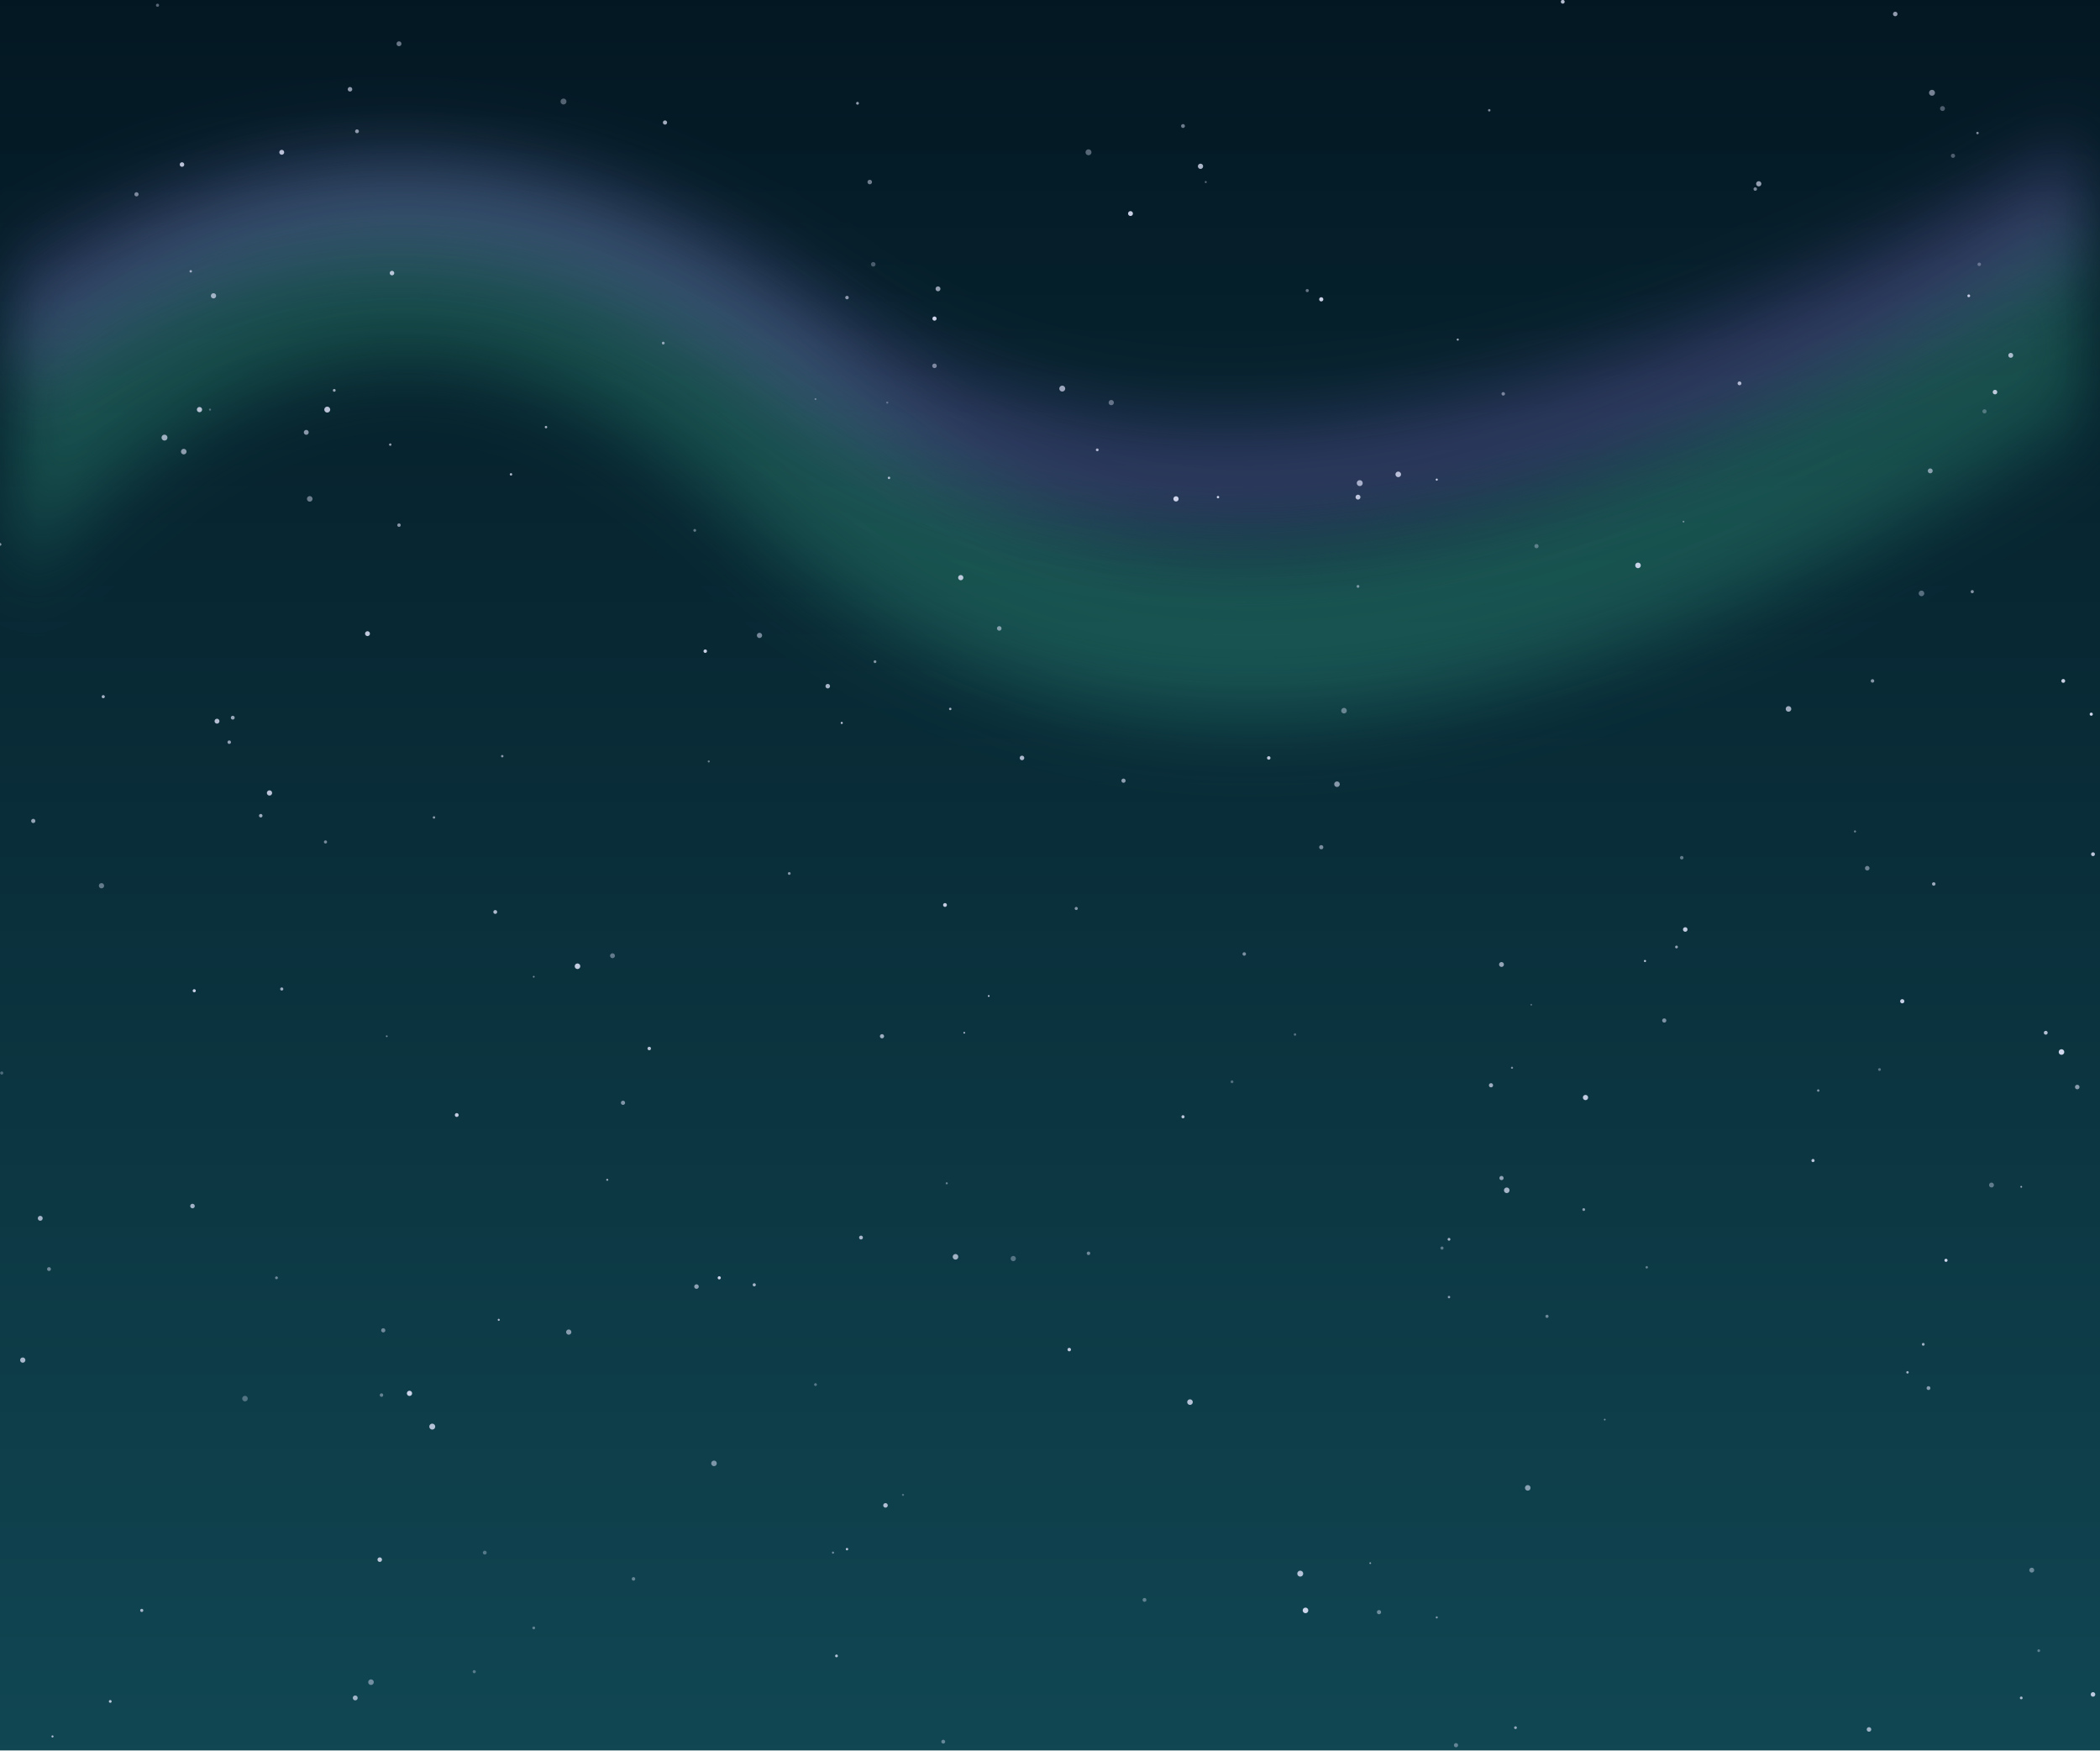
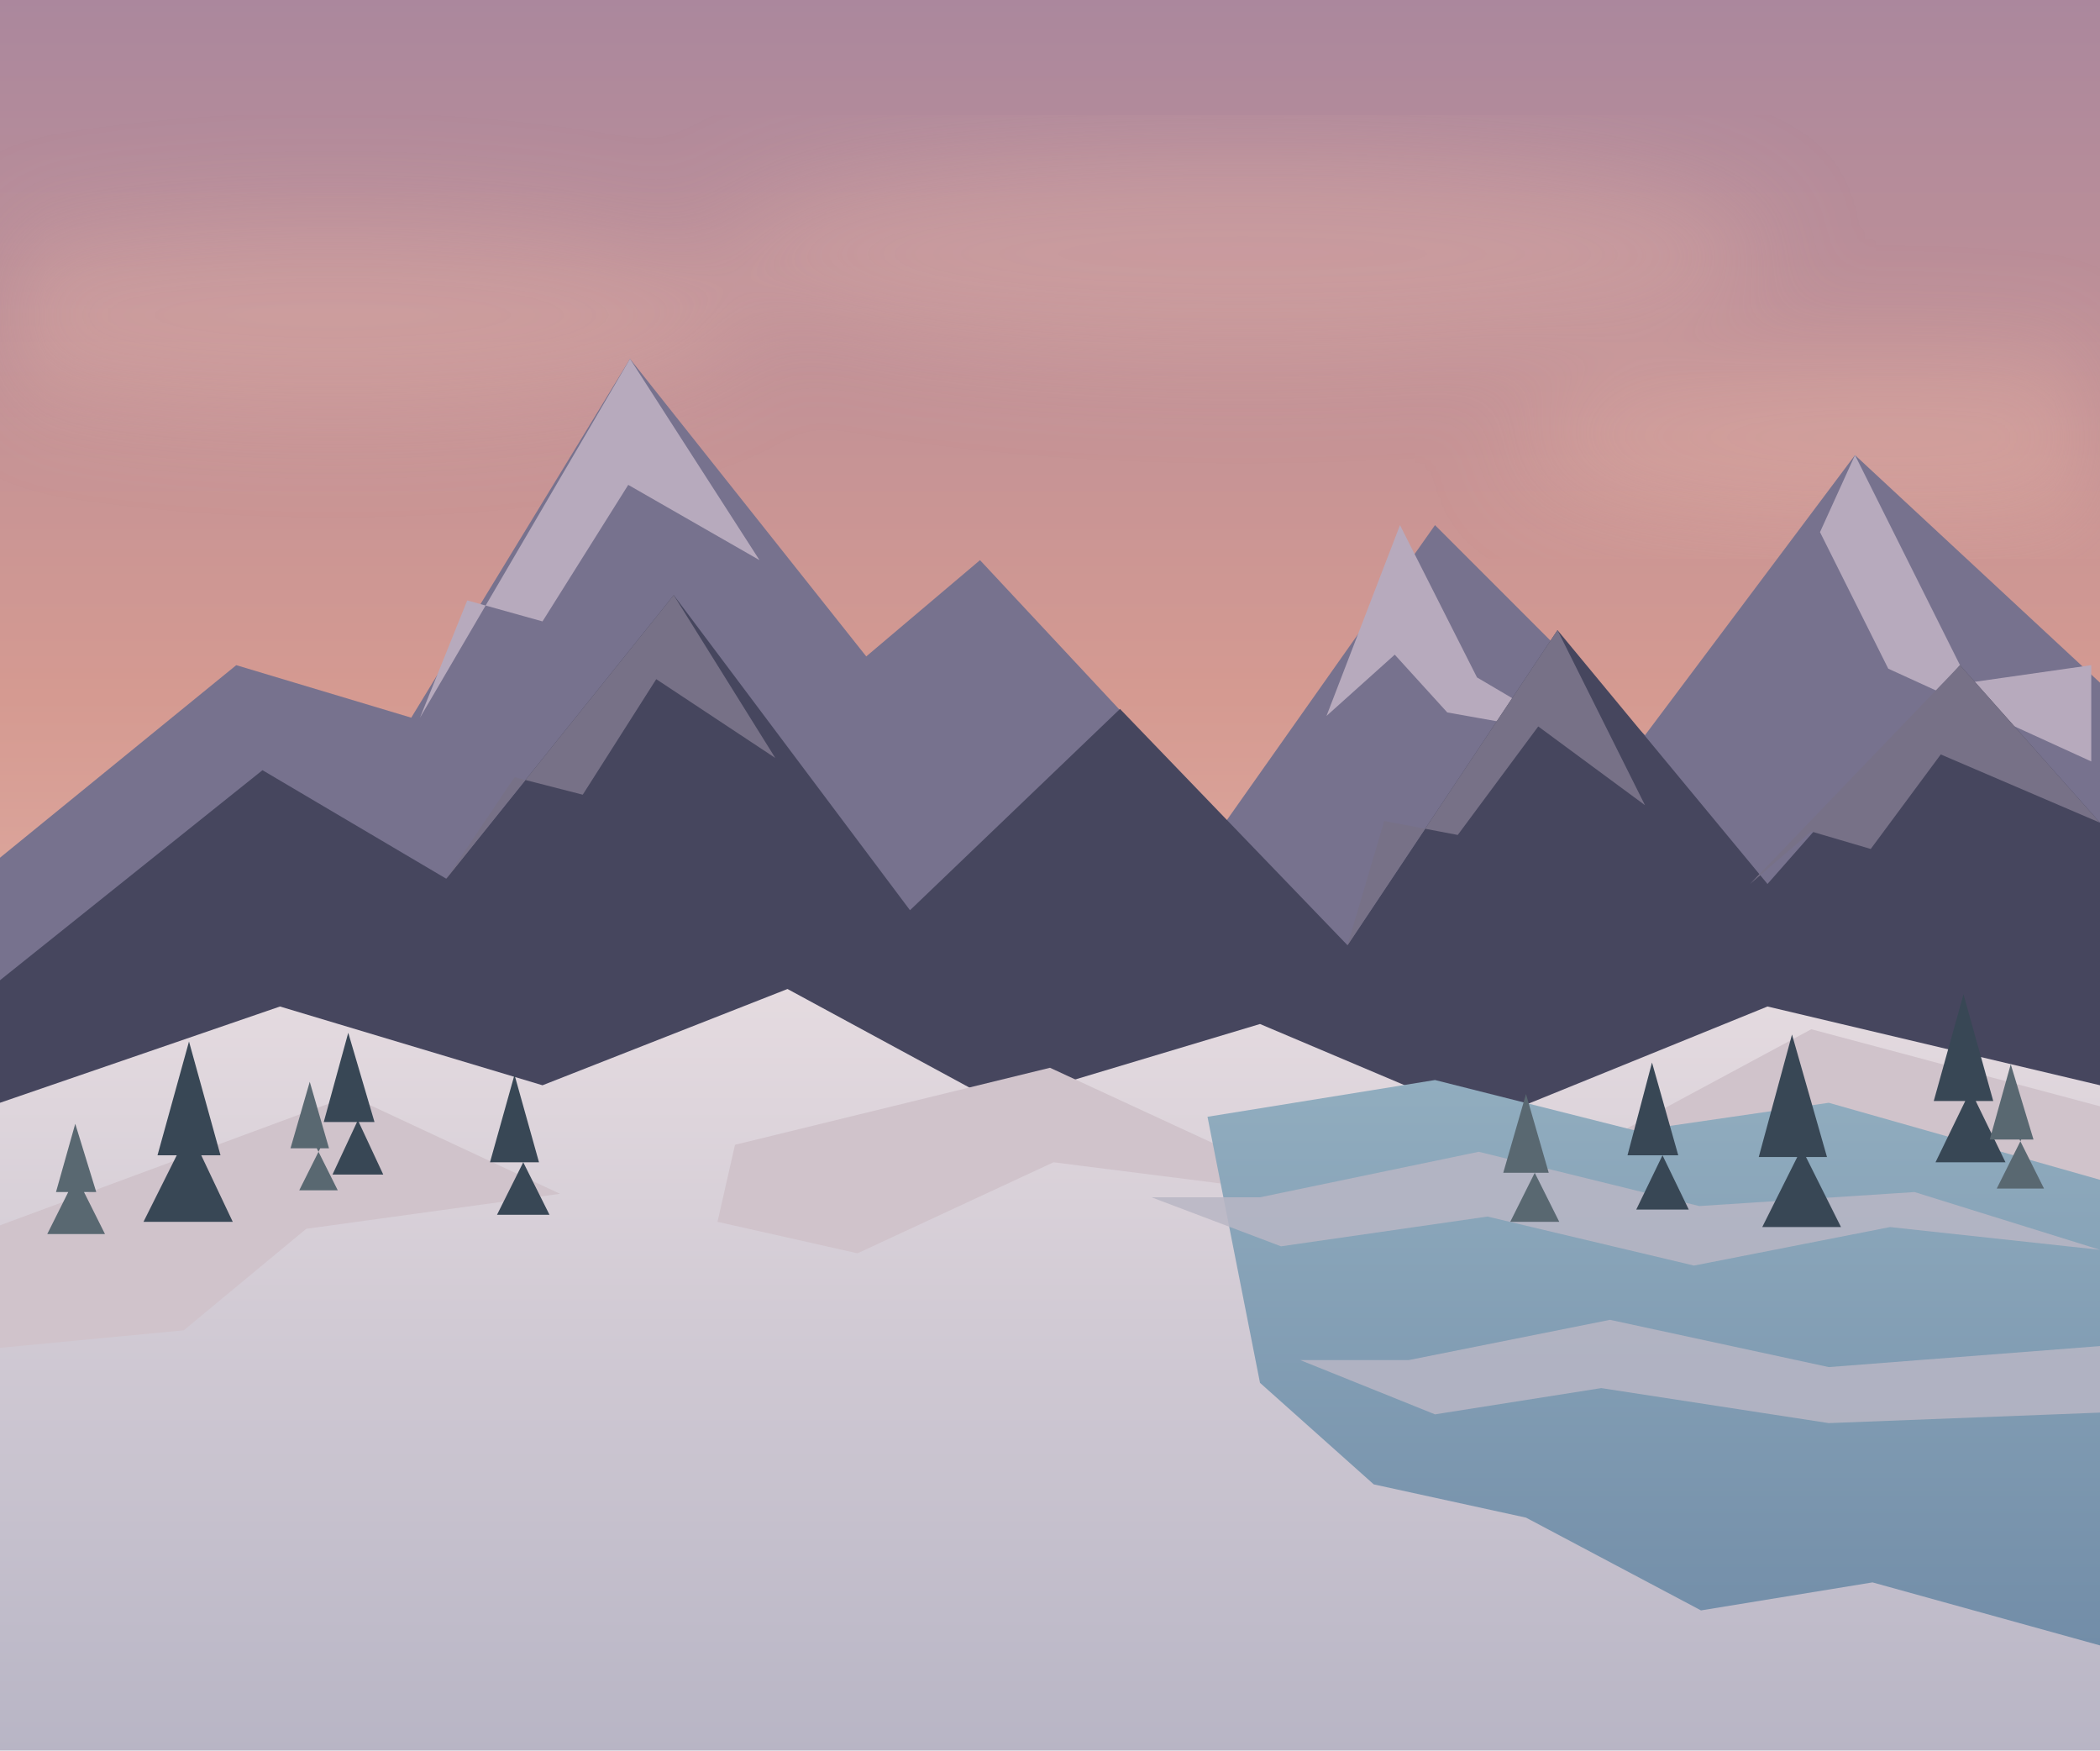
<svg xmlns="http://www.w3.org/2000/svg" viewBox="0 0 1200 1000">
  <defs>
-     <linearGradient id="bg" x2="0" y2="1">
-       <stop stop-color="#031722" />
-       <stop offset="1" stop-color="#104753" />
+     <linearGradient id="sky" x2="0" y2="1">
+       <stop stop-color="#aa879d" />
+       <stop offset=".4" stop-color="#d59a91" />
+       <stop offset=".7" stop-color="#e7b9ae" />
+       <stop offset="1" stop-color="#c6d0d8" />
    </linearGradient>
-     <filter id="blur" x="-50%" y="-100%" width="200%" height="300%">
-       <feGaussianBlur stdDeviation="22" />
+     <linearGradient id="lake" x2="0" y2="1">
+       <stop stop-color="#91adbf" />
+       <stop offset="1" stop-color="#728da8" />
+     </linearGradient>
+     <linearGradient id="snow" x2="0" y2="1">
+       <stop stop-color="#e5dbe0" />
+       <stop offset="1" stop-color="#b8b5c5" />
+     </linearGradient>
+     <filter id="soft">
+       <feGaussianBlur stdDeviation="28" />
    </filter>
  </defs>
-   <path fill="url(#bg)" d="M0 0h1200v1000H0z" />
-   <path d="M-100 380 Q180 0 460 260 T1300 100" fill="none" stroke="#52edba" stroke-width="100" opacity=".22" filter="url(#blur)" />
-   <path d="M-100 280 Q180 0 460 200 T1300 50" fill="none" stroke="#9d71e8" stroke-width="55" opacity=".28" filter="url(#blur)" />
-   <circle cx="228" cy="25" r="1.4" fill="#e5e8ff" opacity="0.45" />
-   <circle cx="285" cy="754" r="0.6" fill="#e5e8ff" opacity="0.74" />
-   <circle cx="1116" cy="89" r="1.2" fill="#e5e8ff" opacity="0.32" />
-   <circle cx="191" cy="223" r="0.8" fill="#e5e8ff" opacity="0.66" />
-   <circle cx="1149" cy="203" r="1.4" fill="#e5e8ff" opacity="0.72" />
-   <circle cx="859" cy="225" r="1.0" fill="#e5e8ff" opacity="0.47" />
-   <circle cx="13" cy="777" r="1.5" fill="#e5e8ff" opacity="0.72" />
-   <circle cx="696" cy="284" r="0.7" fill="#e5e8ff" opacity="0.87" />
-   <circle cx="689" cy="104" r="0.6" fill="#e5e8ff" opacity="0.36" />
-   <circle cx="704" cy="618" r="0.8" fill="#e5e8ff" opacity="0.33" />
-   <circle cx="940" cy="549" r="0.6" fill="#e5e8ff" opacity="0.85" />
-   <circle cx="161" cy="565" r="0.9" fill="#e5e8ff" opacity="0.68" />
-   <circle cx="740" cy="591" r="0.7" fill="#e5e8ff" opacity="0.34" />
-   <circle cx="466" cy="791" r="0.8" fill="#e5e8ff" opacity="0.35" />
-   <circle cx="476" cy="887" r="0.6" fill="#e5e8ff" opacity="0.47" />
-   <circle cx="747" cy="166" r="0.9" fill="#e5e8ff" opacity="0.43" />
-   <circle cx="546" cy="718" r="1.6" fill="#e5e8ff" opacity="0.69" />
-   <circle cx="350" cy="546" r="1.4" fill="#e5e8ff" opacity="0.40" />
-   <circle cx="777" cy="276" r="1.7" fill="#e5e8ff" opacity="0.68" />
-   <circle cx="1140" cy="224" r="1.3" fill="#e5e8ff" opacity="0.81" />
-   <circle cx="114" cy="234" r="1.5" fill="#e5e8ff" opacity="0.78" />
-   <circle cx="821" cy="274" r="0.6" fill="#e5e8ff" opacity="0.85" />
-   <circle cx="1161" cy="897" r="1.4" fill="#e5e8ff" opacity="0.43" />
-   <circle cx="1022" cy="405" r="1.6" fill="#e5e8ff" opacity="0.69" />
-   <circle cx="292" cy="271" r="0.7" fill="#e5e8ff" opacity="0.75" />
-   <circle cx="1103" cy="269" r="1.4" fill="#e5e8ff" opacity="0.56" />
-   <circle cx="1195" cy="408" r="0.9" fill="#e5e8ff" opacity="0.90" />
-   <circle cx="283" cy="521" r="1.1" fill="#e5e8ff" opacity="0.75" />
-   <circle cx="224" cy="156" r="1.3" fill="#e5e8ff" opacity="0.78" />
-   <circle cx="864" cy="610" r="0.6" fill="#e5e8ff" opacity="0.53" />
-   <circle cx="958" cy="541" r="0.8" fill="#e5e8ff" opacity="0.63" />
-   <circle cx="23" cy="696" r="1.4" fill="#e5e8ff" opacity="0.71" />
-   <circle cx="1099" cy="768" r="0.8" fill="#e5e8ff" opacity="0.68" />
-   <circle cx="228" cy="300" r="1.0" fill="#e5e8ff" opacity="0.57" />
-   <circle cx="539" cy="995" r="1.1" fill="#e5e8ff" opacity="0.41" />
-   <circle cx="217" cy="891" r="1.3" fill="#e5e8ff" opacity="0.81" />
-   <circle cx="1039" cy="623" r="0.7" fill="#e5e8ff" opacity="0.52" />
-   <circle cx="330" cy="552" r="1.6" fill="#e5e8ff" opacity="0.85" />
-   <circle cx="1" cy="613" r="0.9" fill="#e5e8ff" opacity="0.31" />
-   <circle cx="743" cy="899" r="1.7" fill="#e5e8ff" opacity="0.78" />
-   <circle cx="490" cy="59" r="0.8" fill="#e5e8ff" opacity="0.64" />
-   <circle cx="161" cy="87" r="1.4" fill="#e5e8ff" opacity="0.79" />
-   <circle cx="1090" cy="784" r="0.7" fill="#e5e8ff" opacity="0.70" />
-   <circle cx="1125" cy="169" r="0.8" fill="#e5e8ff" opacity="0.82" />
-   <circle cx="866" cy="987" r="0.8" fill="#e5e8ff" opacity="0.62" />
-   <circle cx="411" cy="730" r="0.9" fill="#e5e8ff" opacity="0.90" />
-   <circle cx="764" cy="448" r="1.6" fill="#e5e8ff" opacity="0.57" />
-   <circle cx="507" cy="230" r="0.6" fill="#e5e8ff" opacity="0.31" />
-   <circle cx="1134" cy="235" r="1.2" fill="#e5e8ff" opacity="0.30" />
-   <circle cx="120" cy="234" r="0.6" fill="#e5e8ff" opacity="0.32" />
-   <circle cx="676" cy="72" r="1.1" fill="#e5e8ff" opacity="0.47" />
-   <circle cx="994" cy="219" r="1.1" fill="#e5e8ff" opacity="0.73" />
-   <circle cx="1169" cy="590" r="1.1" fill="#e5e8ff" opacity="0.77" />
-   <circle cx="833" cy="194" r="0.6" fill="#e5e8ff" opacity="0.70" />
-   <circle cx="725" cy="433" r="1.0" fill="#e5e8ff" opacity="0.82" />
-   <circle cx="110" cy="689" r="1.3" fill="#e5e8ff" opacity="0.69" />
-   <circle cx="124" cy="412" r="1.4" fill="#e5e8ff" opacity="0.78" />
-   <circle cx="223" cy="254" r="0.7" fill="#e5e8ff" opacity="0.62" />
-   <circle cx="287" cy="432" r="0.7" fill="#e5e8ff" opacity="0.58" />
-   <circle cx="154" cy="453" r="1.5" fill="#e5e8ff" opacity="0.81" />
-   <circle cx="200" cy="51" r="1.3" fill="#e5e8ff" opacity="0.62" />
-   <circle cx="30" cy="992" r="0.6" fill="#e5e8ff" opacity="0.75" />
-   <circle cx="484" cy="170" r="1.0" fill="#e5e8ff" opacity="0.59" />
-   <circle cx="821" cy="924" r="0.6" fill="#e5e8ff" opacity="0.53" />
-   <circle cx="799" cy="271" r="1.6" fill="#e5e8ff" opacity="0.77" />
-   <circle cx="584" cy="433" r="1.3" fill="#e5e8ff" opacity="0.74" />
-   <circle cx="1138" cy="677" r="1.4" fill="#e5e8ff" opacity="0.39" />
-   <circle cx="607" cy="222" r="1.7" fill="#e5e8ff" opacity="0.65" />
-   <circle cx="1110" cy="62" r="1.4" fill="#e5e8ff" opacity="0.33" />
-   <circle cx="1196" cy="488" r="1.1" fill="#e5e8ff" opacity="0.81" />
-   <circle cx="322" cy="58" r="1.7" fill="#e5e8ff" opacity="0.35" />
-   <circle cx="380" cy="70" r="1.2" fill="#e5e8ff" opacity="0.71" />
-   <circle cx="481" cy="413" r="0.6" fill="#e5e8ff" opacity="0.83" />
-   <circle cx="504" cy="592" r="1.2" fill="#e5e8ff" opacity="0.67" />
-   <circle cx="858" cy="673" r="1.2" fill="#e5e8ff" opacity="0.61" />
-   <circle cx="534" cy="209" r="1.3" fill="#e5e8ff" opacity="0.49" />
-   <circle cx="543" cy="405" r="0.7" fill="#e5e8ff" opacity="0.69" />
-   <circle cx="936" cy="323" r="1.6" fill="#e5e8ff" opacity="0.86" />
-   <circle cx="19" cy="469" r="1.2" fill="#e5e8ff" opacity="0.64" />
-   <circle cx="204" cy="75" r="1.1" fill="#e5e8ff" opacity="0.60" />
-   <circle cx="271" cy="955" r="0.9" fill="#e5e8ff" opacity="0.34" />
-   <circle cx="500" cy="378" r="0.8" fill="#e5e8ff" opacity="0.56" />
-   <circle cx="1112" cy="720" r="0.9" fill="#e5e8ff" opacity="0.89" />
-   <circle cx="1083" cy="8" r="1.3" fill="#e5e8ff" opacity="0.63" />
-   <circle cx="212" cy="961" r="1.6" fill="#e5e8ff" opacity="0.46" />
-   <circle cx="219" cy="760" r="1.2" fill="#e5e8ff" opacity="0.46" />
-   <circle cx="431" cy="734" r="0.9" fill="#e5e8ff" opacity="0.71" />
-   <circle cx="540" cy="517" r="1.1" fill="#e5e8ff" opacity="0.84" />
-   <circle cx="104" cy="94" r="1.3" fill="#e5e8ff" opacity="0.80" />
-   <circle cx="90" cy="3" r="0.9" fill="#e5e8ff" opacity="0.38" />
-   <circle cx="536" cy="165" r="1.4" fill="#e5e8ff" opacity="0.63" />
-   <circle cx="875" cy="574" r="0.5" fill="#e5e8ff" opacity="0.35" />
-   <circle cx="305" cy="558" r="0.5" fill="#e5e8ff" opacity="0.52" />
-   <circle cx="1131" cy="151" r="1.0" fill="#e5e8ff" opacity="0.33" />
-   <circle cx="746" cy="920" r="1.6" fill="#e5e8ff" opacity="0.88" />
-   <circle cx="81" cy="920" r="0.9" fill="#e5e8ff" opacity="0.71" />
-   <circle cx="210" cy="362" r="1.4" fill="#e5e8ff" opacity="0.83" />
-   <circle cx="832" cy="997" r="1.2" fill="#e5e8ff" opacity="0.39" />
-   <circle cx="484" cy="885" r="0.7" fill="#e5e8ff" opacity="0.78" />
-   <circle cx="362" cy="902" r="1.0" fill="#e5e8ff" opacity="0.41" />
-   <circle cx="680" cy="801" r="1.6" fill="#e5e8ff" opacity="0.78" />
-   <circle cx="508" cy="273" r="0.7" fill="#e5e8ff" opacity="0.72" />
-   <circle cx="783" cy="893" r="0.5" fill="#e5e8ff" opacity="0.58" />
-   <circle cx="408" cy="836" r="1.6" fill="#e5e8ff" opacity="0.51" />
-   <circle cx="466" cy="228" r="0.5" fill="#e5e8ff" opacity="0.42" />
-   <circle cx="672" cy="285" r="1.5" fill="#e5e8ff" opacity="0.88" />
-   <circle cx="571" cy="359" r="1.3" fill="#e5e8ff" opacity="0.54" />
-   <circle cx="1098" cy="339" r="1.6" fill="#e5e8ff" opacity="0.37" />
-   <circle cx="534" cy="182" r="1.2" fill="#e5e8ff" opacity="0.89" />
-   <circle cx="78" cy="111" r="1.2" fill="#e5e8ff" opacity="0.51" />
-   <circle cx="642" cy="446" r="1.2" fill="#e5e8ff" opacity="0.61" />
-   <circle cx="788" cy="921" r="1.2" fill="#e5e8ff" opacity="0.45" />
-   <circle cx="893" cy="1" r="1.1" fill="#e5e8ff" opacity="0.78" />
-   <circle cx="403" cy="372" r="1.0" fill="#e5e8ff" opacity="0.87" />
-   <circle cx="676" cy="638" r="0.9" fill="#e5e8ff" opacity="0.81" />
-   <circle cx="615" cy="519" r="0.9" fill="#e5e8ff" opacity="0.55" />
-   <circle cx="824" cy="713" r="0.9" fill="#e5e8ff" opacity="0.38" />
-   <circle cx="861" cy="680" r="1.6" fill="#e5e8ff" opacity="0.71" />
-   <circle cx="356" cy="630" r="1.2" fill="#e5e8ff" opacity="0.54" />
-   <circle cx="0" cy="311" r="0.8" fill="#e5e8ff" opacity="0.56" />
-   <circle cx="1187" cy="621" r="1.3" fill="#e5e8ff" opacity="0.58" />
-   <circle cx="905" cy="691" r="0.8" fill="#e5e8ff" opacity="0.58" />
-   <circle cx="347" cy="674" r="0.6" fill="#e5e8ff" opacity="0.61" />
-   <circle cx="686" cy="95" r="1.5" fill="#e5e8ff" opacity="0.75" />
-   <circle cx="635" cy="230" r="1.5" fill="#e5e8ff" opacity="0.39" />
-   <circle cx="94" cy="250" r="1.7" fill="#e5e8ff" opacity="0.67" />
-   <circle cx="149" cy="466" r="1.0" fill="#e5e8ff" opacity="0.68" />
-   <circle cx="398" cy="735" r="1.3" fill="#e5e8ff" opacity="0.60" />
-   <circle cx="499" cy="151" r="1.3" fill="#e5e8ff" opacity="0.30" />
-   <circle cx="218" cy="797" r="1.0" fill="#e5e8ff" opacity="0.41" />
-   <circle cx="1060" cy="475" r="0.6" fill="#e5e8ff" opacity="0.45" />
-   <circle cx="248" cy="467" r="0.7" fill="#e5e8ff" opacity="0.58" />
-   <circle cx="1087" cy="572" r="1.2" fill="#e5e8ff" opacity="0.87" />
-   <circle cx="906" cy="627" r="1.5" fill="#e5e8ff" opacity="0.84" />
-   <circle cx="873" cy="850" r="1.6" fill="#e5e8ff" opacity="0.57" />
-   <circle cx="325" cy="761" r="1.5" fill="#e5e8ff" opacity="0.57" />
-   <circle cx="506" cy="860" r="1.3" fill="#e5e8ff" opacity="0.76" />
-   <circle cx="1067" cy="496" r="1.3" fill="#e5e8ff" opacity="0.46" />
-   <circle cx="158" cy="730" r="0.8" fill="#e5e8ff" opacity="0.46" />
-   <circle cx="654" cy="914" r="1.1" fill="#e5e8ff" opacity="0.38" />
-   <circle cx="473" cy="392" r="1.3" fill="#e5e8ff" opacity="0.72" />
-   <circle cx="131" cy="424" r="1.0" fill="#e5e8ff" opacity="0.63" />
-   <circle cx="851" cy="63" r="0.7" fill="#e5e8ff" opacity="0.55" />
-   <circle cx="1196" cy="968" r="1.3" fill="#e5e8ff" opacity="0.81" />
-   <circle cx="1179" cy="389" r="1.1" fill="#e5e8ff" opacity="0.87" />
-   <circle cx="611" cy="771" r="1.0" fill="#e5e8ff" opacity="0.83" />
-   <circle cx="858" cy="551" r="1.4" fill="#e5e8ff" opacity="0.63" />
-   <circle cx="451" cy="499" r="0.8" fill="#e5e8ff" opacity="0.56" />
-   <circle cx="59" cy="398" r="0.9" fill="#e5e8ff" opacity="0.71" />
-   <circle cx="828" cy="741" r="0.7" fill="#e5e8ff" opacity="0.58" />
-   <circle cx="261" cy="637" r="1.1" fill="#e5e8ff" opacity="0.84" />
-   <circle cx="1155" cy="678" r="0.5" fill="#e5e8ff" opacity="0.69" />
-   <circle cx="277" cy="887" r="1.1" fill="#e5e8ff" opacity="0.33" />
-   <circle cx="776" cy="335" r="0.8" fill="#e5e8ff" opacity="0.50" />
-   <circle cx="776" cy="284" r="1.4" fill="#e5e8ff" opacity="0.80" />
-   <circle cx="516" cy="854" r="0.6" fill="#e5e8ff" opacity="0.31" />
-   <circle cx="1104" cy="53" r="1.7" fill="#e5e8ff" opacity="0.51" />
-   <circle cx="140" cy="799" r="1.6" fill="#e5e8ff" opacity="0.32" />
-   <circle cx="63" cy="972" r="0.8" fill="#e5e8ff" opacity="0.80" />
-   <circle cx="312" cy="244" r="0.7" fill="#e5e8ff" opacity="0.70" />
-   <circle cx="1155" cy="970" r="0.8" fill="#e5e8ff" opacity="0.72" />
-   <circle cx="755" cy="171" r="1.2" fill="#e5e8ff" opacity="0.88" />
-   <circle cx="234" cy="796" r="1.5" fill="#e5e8ff" opacity="0.88" />
-   <circle cx="221" cy="592" r="0.5" fill="#e5e8ff" opacity="0.49" />
-   <circle cx="768" cy="406" r="1.6" fill="#e5e8ff" opacity="0.42" />
-   <circle cx="497" cy="104" r="1.3" fill="#e5e8ff" opacity="0.48" />
-   <circle cx="247" cy="815" r="1.7" fill="#e5e8ff" opacity="0.77" />
-   <circle cx="711" cy="545" r="1.0" fill="#e5e8ff" opacity="0.52" />
-   <circle cx="1036" cy="663" r="0.9" fill="#e5e8ff" opacity="0.81" />
-   <circle cx="1003" cy="108" r="1.0" fill="#e5e8ff" opacity="0.52" />
-   <circle cx="941" cy="724" r="0.7" fill="#e5e8ff" opacity="0.41" />
-   <circle cx="1068" cy="988" r="1.3" fill="#e5e8ff" opacity="0.67" />
-   <circle cx="1102" cy="793" r="1.1" fill="#e5e8ff" opacity="0.56" />
-   <circle cx="549" cy="330" r="1.5" fill="#e5e8ff" opacity="0.80" />
-   <circle cx="177" cy="285" r="1.6" fill="#e5e8ff" opacity="0.45" />
-   <circle cx="951" cy="583" r="1.2" fill="#e5e8ff" opacity="0.53" />
-   <circle cx="58" cy="506" r="1.5" fill="#e5e8ff" opacity="0.41" />
-   <circle cx="434" cy="363" r="1.5" fill="#e5e8ff" opacity="0.50" />
-   <circle cx="565" cy="569" r="0.5" fill="#e5e8ff" opacity="0.87" />
-   <circle cx="175" cy="247" r="1.4" fill="#e5e8ff" opacity="0.59" />
-   <circle cx="492" cy="707" r="1.1" fill="#e5e8ff" opacity="0.73" />
-   <circle cx="917" cy="811" r="0.5" fill="#e5e8ff" opacity="0.48" />
-   <circle cx="828" cy="708" r="0.8" fill="#e5e8ff" opacity="0.70" />
-   <circle cx="755" cy="484" r="1.2" fill="#e5e8ff" opacity="0.51" />
-   <circle cx="1127" cy="338" r="0.9" fill="#e5e8ff" opacity="0.57" />
-   <circle cx="627" cy="257" r="0.8" fill="#e5e8ff" opacity="0.73" />
-   <circle cx="646" cy="122" r="1.4" fill="#e5e8ff" opacity="0.87" />
-   <circle cx="379" cy="196" r="0.8" fill="#e5e8ff" opacity="0.59" />
-   <circle cx="1074" cy="611" r="0.8" fill="#e5e8ff" opacity="0.36" />
-   <circle cx="397" cy="303" r="0.8" fill="#e5e8ff" opacity="0.41" />
-   <circle cx="28" cy="725" r="1.1" fill="#e5e8ff" opacity="0.46" />
-   <circle cx="111" cy="566" r="0.9" fill="#e5e8ff" opacity="0.87" />
-   <circle cx="1005" cy="105" r="1.5" fill="#e5e8ff" opacity="0.64" />
-   <circle cx="961" cy="490" r="1.0" fill="#e5e8ff" opacity="0.41" />
-   <circle cx="105" cy="258" r="1.6" fill="#e5e8ff" opacity="0.59" />
-   <circle cx="133" cy="410" r="1.1" fill="#e5e8ff" opacity="0.65" />
-   <circle cx="109" cy="155" r="0.7" fill="#e5e8ff" opacity="0.64" />
-   <circle cx="622" cy="87" r="1.7" fill="#e5e8ff" opacity="0.37" />
-   <circle cx="852" cy="620" r="1.2" fill="#e5e8ff" opacity="0.67" />
-   <circle cx="1070" cy="389" r="1.0" fill="#e5e8ff" opacity="0.57" />
-   <circle cx="878" cy="312" r="1.2" fill="#e5e8ff" opacity="0.34" />
-   <circle cx="203" cy="970" r="1.4" fill="#e5e8ff" opacity="0.68" />
-   <circle cx="541" cy="676" r="0.6" fill="#e5e8ff" opacity="0.44" />
-   <circle cx="1130" cy="76" r="0.7" fill="#e5e8ff" opacity="0.55" />
-   <circle cx="962" cy="298" r="0.5" fill="#e5e8ff" opacity="0.47" />
-   <circle cx="579" cy="719" r="1.5" fill="#e5e8ff" opacity="0.34" />
-   <circle cx="478" cy="946" r="0.8" fill="#e5e8ff" opacity="0.77" />
-   <circle cx="405" cy="435" r="0.6" fill="#e5e8ff" opacity="0.43" />
-   <circle cx="305" cy="930" r="0.8" fill="#e5e8ff" opacity="0.39" />
-   <circle cx="122" cy="169" r="1.5" fill="#e5e8ff" opacity="0.66" />
-   <circle cx="1165" cy="943" r="0.8" fill="#e5e8ff" opacity="0.37" />
-   <circle cx="622" cy="716" r="1.0" fill="#e5e8ff" opacity="0.46" />
-   <circle cx="1105" cy="505" r="1.0" fill="#e5e8ff" opacity="0.66" />
-   <circle cx="884" cy="752" r="0.9" fill="#e5e8ff" opacity="0.45" />
-   <circle cx="187" cy="234" r="1.7" fill="#e5e8ff" opacity="0.80" />
-   <circle cx="1178" cy="601" r="1.6" fill="#e5e8ff" opacity="0.90" />
-   <circle cx="551" cy="590" r="0.5" fill="#e5e8ff" opacity="0.75" />
-   <circle cx="963" cy="531" r="1.3" fill="#e5e8ff" opacity="0.85" />
-   <circle cx="371" cy="599" r="1.0" fill="#e5e8ff" opacity="0.79" />
-   <circle cx="186" cy="481" r="0.9" fill="#e5e8ff" opacity="0.50" />
+   <rect width="1200" height="1000" fill="url(#sky)" />
+   <g opacity=".25" filter="url(#soft)" fill="#f5c2ae">
+     <ellipse cx="190" cy="180" rx="240" ry="54" />
+     <ellipse cx="710" cy="145" rx="300" ry="58" />
+     <ellipse cx="1080" cy="250" rx="210" ry="48" />
+   </g>
+   <path fill="#77728e" d="M0 490 135 380 235 410 360 205 495 375 560 320 700 470 820 300 940 420 1060 260 1200 390V690H0Z" />
+   <path fill="#b7aabd" d="m240 410 120-205 74 115-75-43-49 78-43-12-27 67Zm560-110 44 87 56 33-73-13-30-33-39 35 42-109Zm260-40 65 130 70-10v55l-116-53-39-78Z" />
+   <path fill="#46465e" d="M0 560 150 440 255 502 385 340 520 520 640 405 770 540 890 360 1010 505 1120 380 1200 470V760H0Z" />
+   <path fill="#777187" d="m255 502 130-162 58 93-68-45-42 66-39-10-39 58Zm515 38 120-180 50 100-61-45-46 62-42-8-21 71Zm230-35 120-125 80 90-91-39-40 54-34-10Z" />
+   <path fill="url(#snow)" d="M0 630 160 575 310 620 450 565 570 630 720 585 850 640 1010 575 1200 620V1000H0Z" />
+   <path fill="#d0c3cb" d="m0 700 200-74 120 56-145 20-70 58-105 10Zm420-46 180-44 160 74-158-20-112 52-80-18Zm470 12 145-78 165 44v90l-130-34-70 42-110-5Z" />
+   <path fill="url(#lake)" d="M690 638 820 617 935 646 1045 630 1200 674 1200 940 1070 904 972 920 872 867 785 848 720 790Z" />
+   <path fill="#b9b6c4" opacity=".85" d="m720 684 125-26 126 31 123-8 106 33-120-13-112 22-118-28-118 17-74-28Zm85 93 115-23 125 27 155-12v38l-155 6-130-20-95 15-77-31Z" />
+   <g fill="#384755">
+     <path d="m90 660 18-65 18 65h-11l18 38H82l19-38Zm95-19 14-51 15 51h-9l14 30h-29l14-30Zm820 20 19-70 20 70h-12l20 40h-45l20-40Zm100-32 17-61 17 61h-10l17 35h-40l17-35Z" />
+     <path d="m280 664 14-50 14 50h-9l15 30h-30l15-30Zm650-4 14-53 15 53h-9l15 31h-30l15-31Z" />
+   </g>
+   <g fill="#596871">
+     <path d="m32 681 11-39 12 39h-7l12 24H27l12-24Zm134-25 11-38 11 38h-7l12 24h-22l12-24Zm693 14 13-45 13 45h-8l14 28h-28l14-28Zm278-19 12-43 13 43h-8l14 28h-27l14-28Z" />
+   </g>
</svg>
